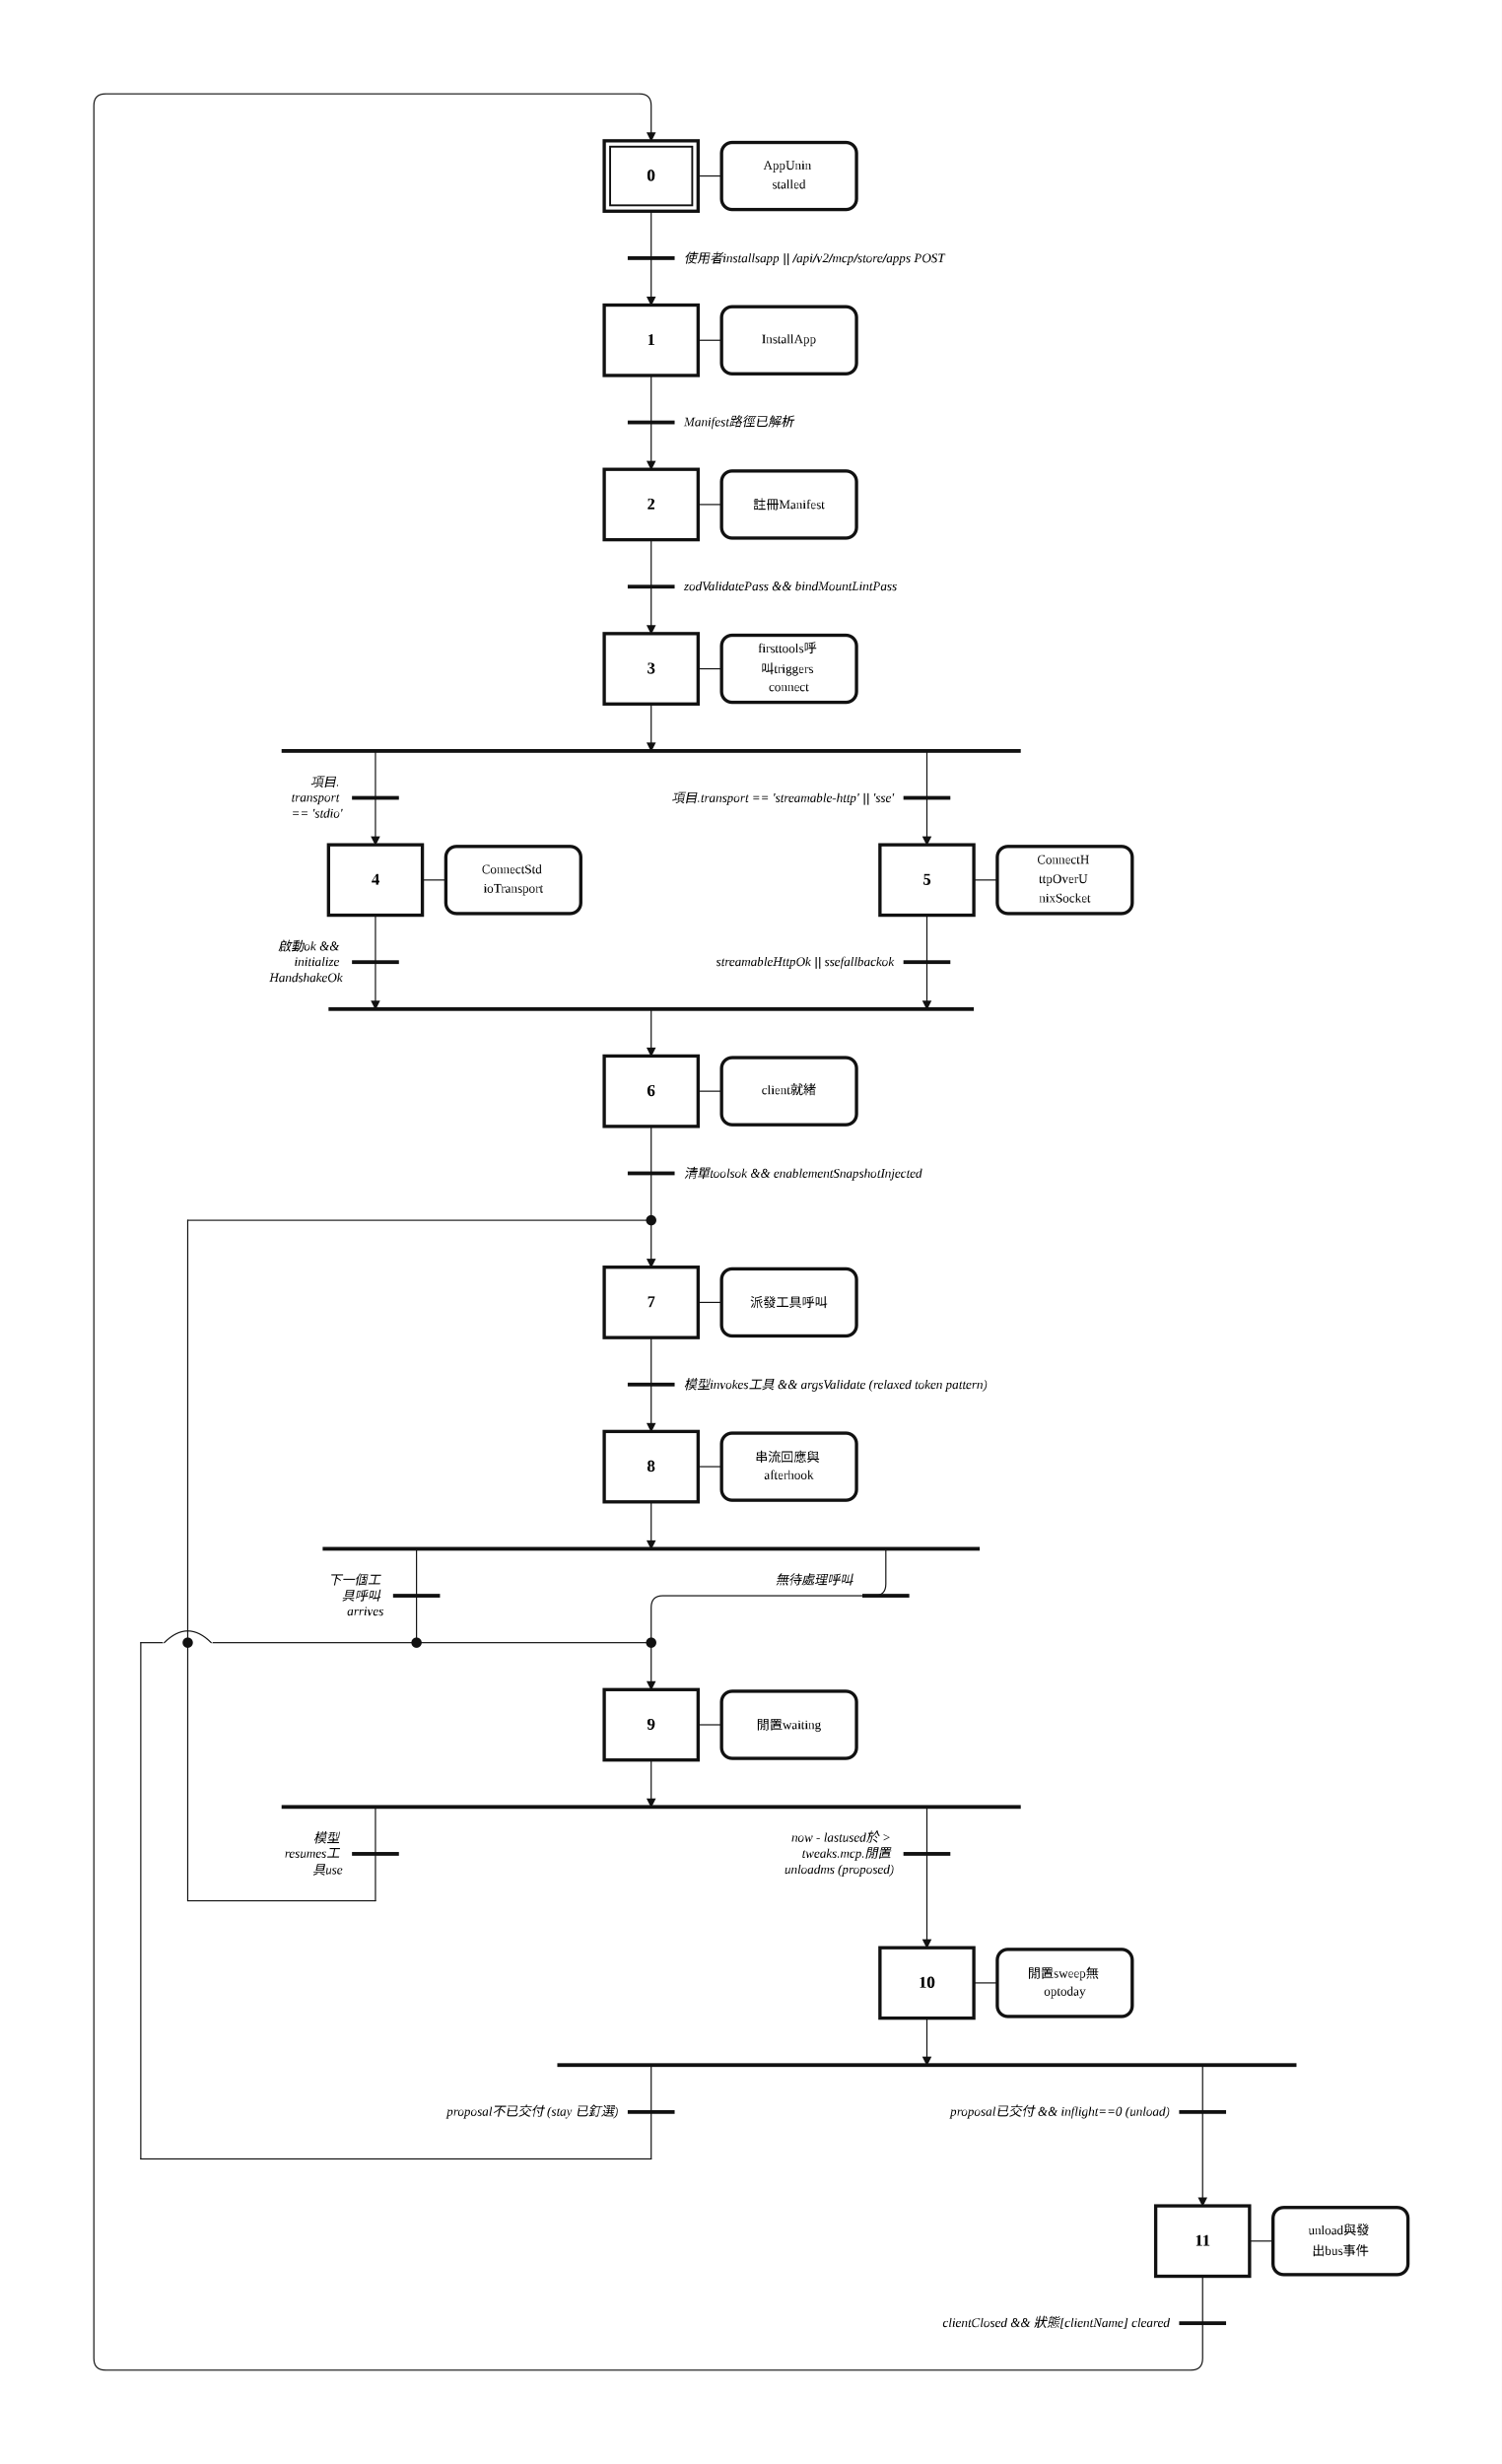
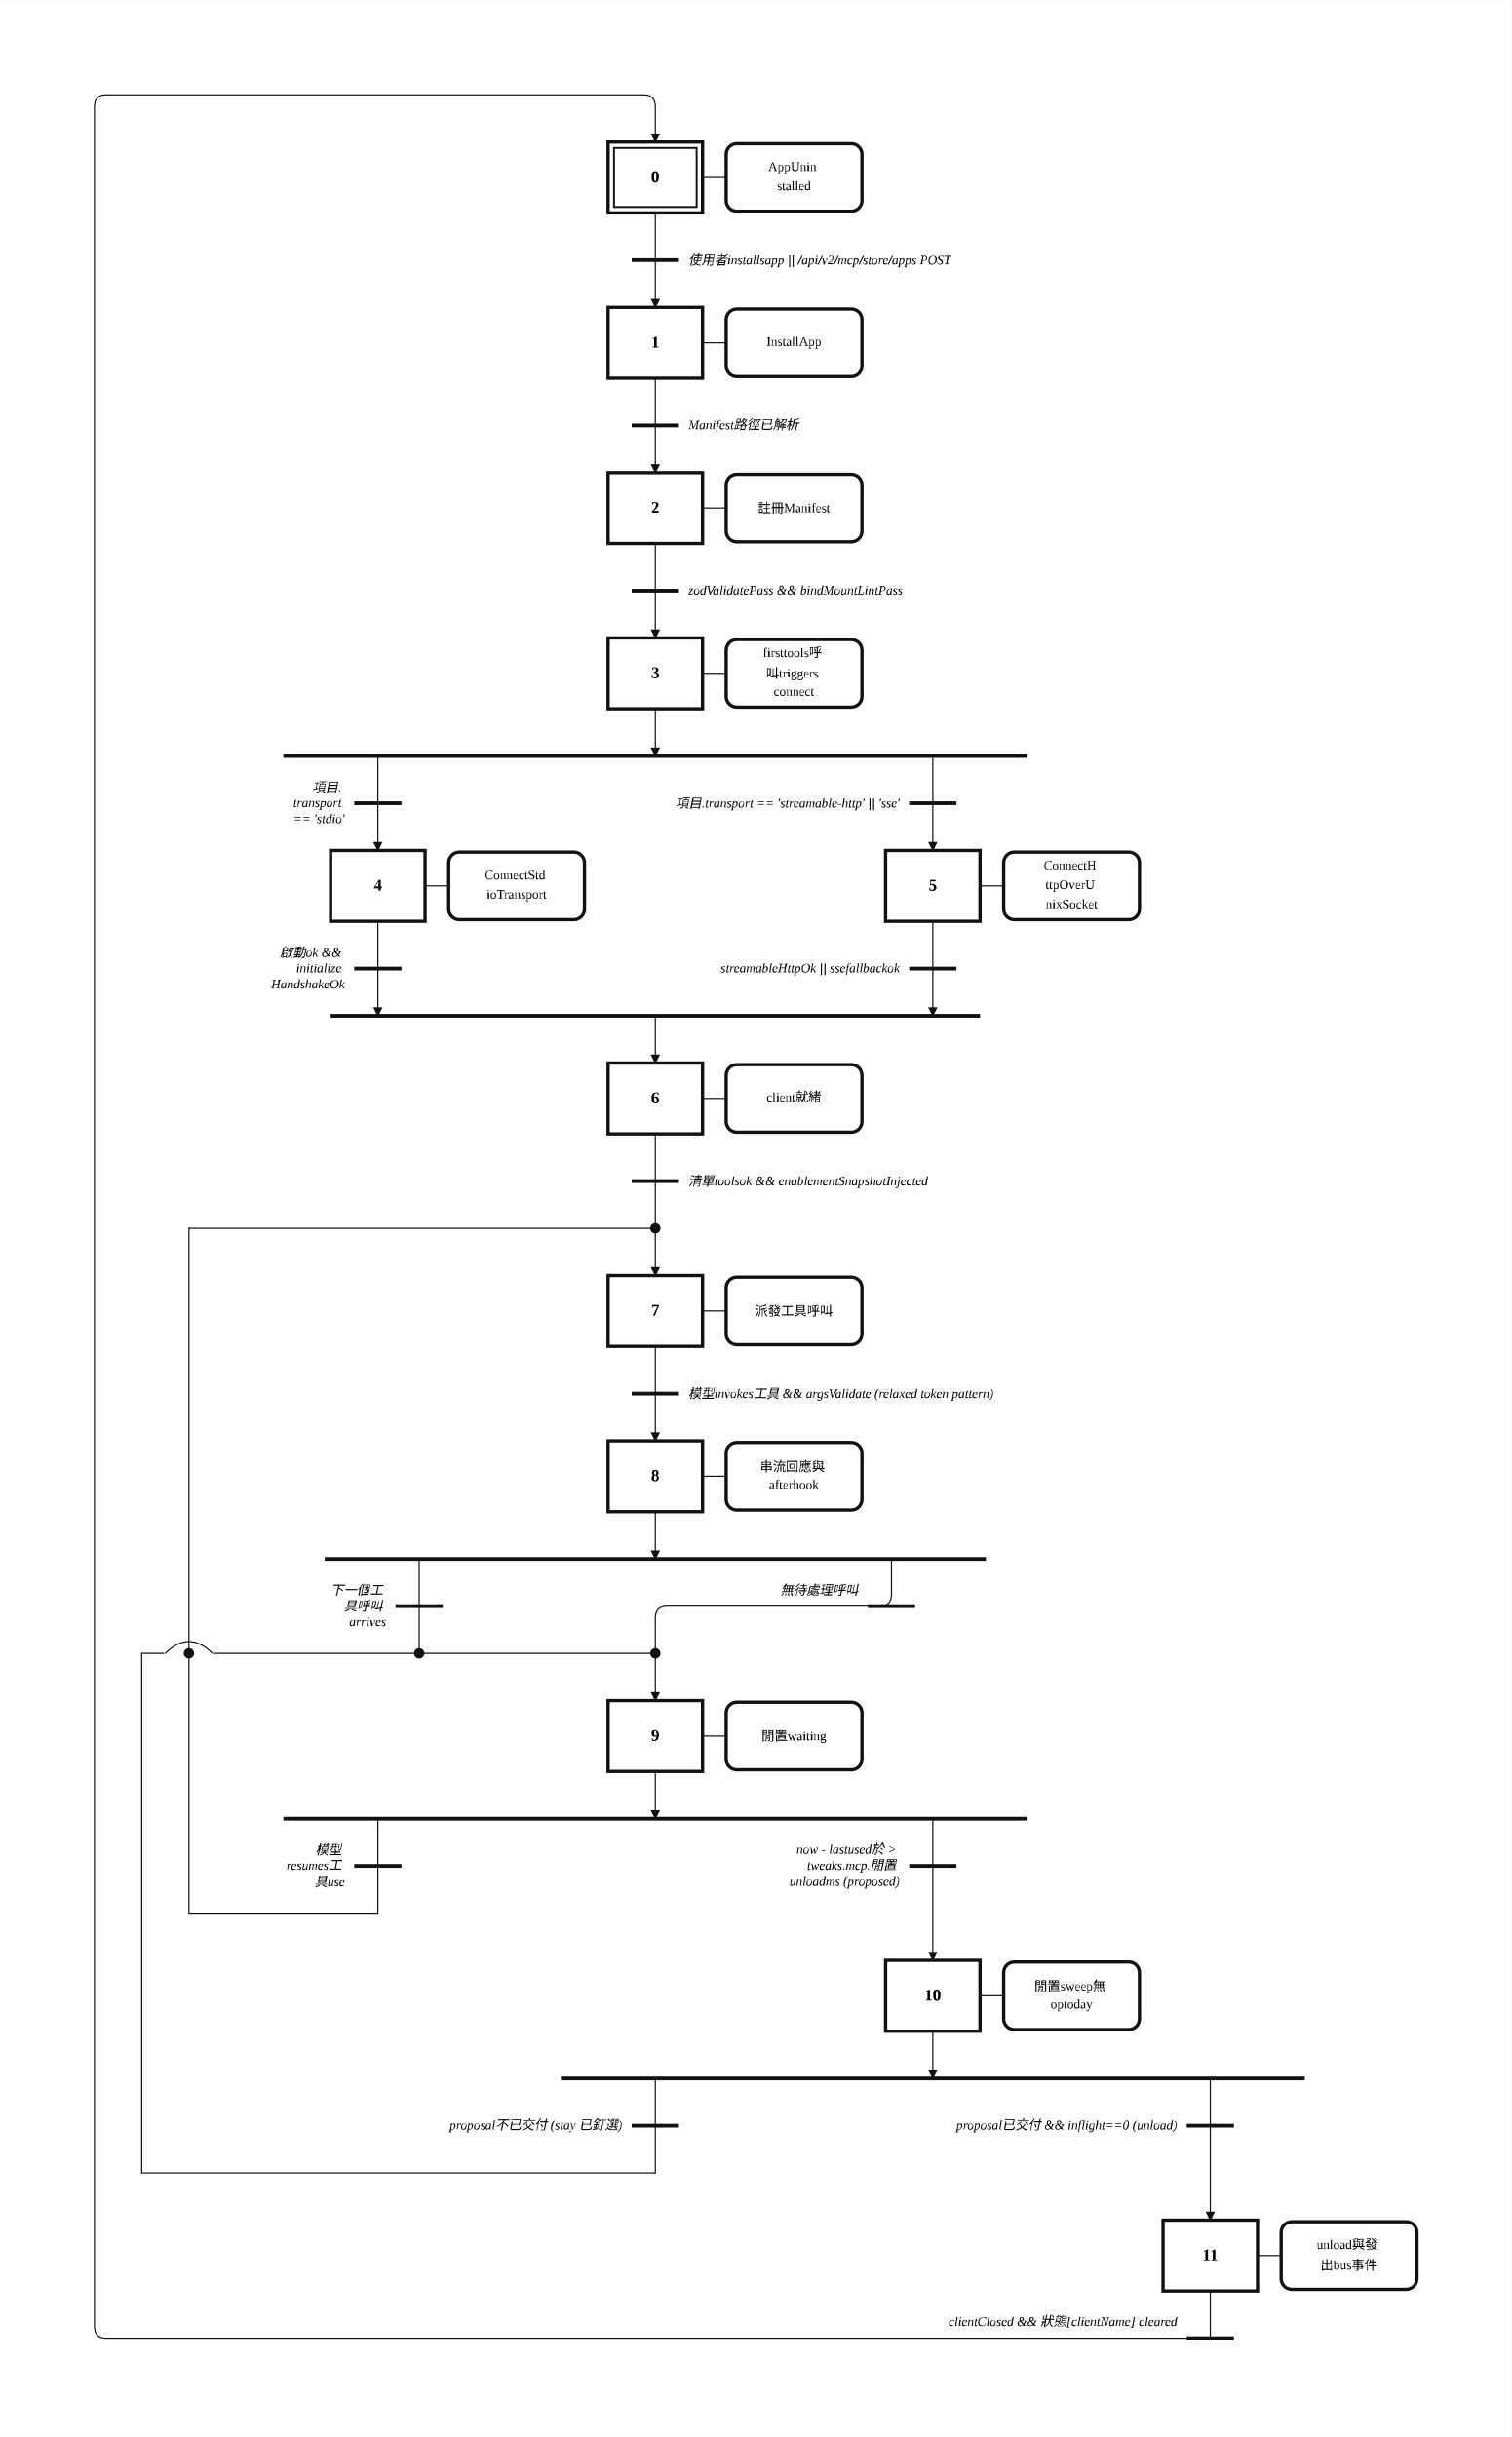
- <svg xmlns="http://www.w3.org/2000/svg" width="1280" height="2100" viewBox="-6.00 -2.00 64.00 105.00" role="img">
+ <svg xmlns="http://www.w3.org/2000/svg" width="1280" height="2064" viewBox="-6.00 -2.00 64.00 103.17" role="img">
  <style>
.step{fill:#fff;stroke:#111;stroke-width:.14}.step-inner{fill:none;stroke:#111;stroke-width:.08}
.action{fill:#fff;stroke:#111;stroke-width:.14}.gate{stroke:#111;stroke-width:.16}
.edge{fill:none;stroke:#111;stroke-width:.05;stroke-linecap:round;stroke-linejoin:round}.edge-arrow{marker-end:url(#arrow)}
.flyover-mask{stroke:#fff;stroke-width:.12;stroke-linecap:round}
.flyover{fill:none;stroke:#111;stroke-width:.05;stroke-linecap:round}
.junction{fill:#111;stroke:#111;stroke-width:0}.branch-junction{fill:#fff;stroke:#111;stroke-width:.08}
.assoc{stroke:#111;stroke-width:.05}.label{font:bold .7px 'Times New Roman', 'BiauKai', 'DFKai-SB', serif;text-anchor:middle;dominant-baseline:middle}
.action-label{font:.55px 'Times New Roman', 'BiauKai', 'DFKai-SB', serif;text-anchor:middle;dominant-baseline:middle}.gate-label{font:italic .55px 'Times New Roman', 'BiauKai', 'DFKai-SB', serif;text-anchor:start;dominant-baseline:middle}.gate-label-left{font:italic .55px 'Times New Roman', 'BiauKai', 'DFKai-SB', serif;text-anchor:end;dominant-baseline:middle}
</style>
  <defs>
    <marker id="arrow" markerWidth="0.4" markerHeight="0.4" refX="0.36" refY="0.2" orient="auto" markerUnits="userSpaceOnUse">
      <path d="M 0 0 L 0.4 0.2 L 0 0.4 z" fill="#111" />
    </marker>
  </defs>
-   <rect x="-6.00" y="-2.00" width="64.00" height="105.00" fill="white" />
+   <rect x="-6.00" y="-2.00" width="64.00" height="103.17" fill="white" />
  <path class="edge edge-arrow" d="M 21.75 48.00 L 21.75 52.00" />
  <path class="edge edge-arrow" d="M 31.75 64.00 L 31.75 65.50 Q 31.75 66.00 31.25 66.00 L 22.25 66.00 Q 21.75 66.00 21.75 66.50 L 21.75 70.00" />
  <path class="edge" d="M 21.75 7.00 L 21.75 9.00" />
  <path class="edge edge-arrow" d="M 21.75 9.00 L 21.75 11.00" />
  <path class="edge" d="M 21.75 14.00 L 21.75 16.00" />
  <path class="edge edge-arrow" d="M 21.75 16.00 L 21.75 18.00" />
  <path class="edge" d="M 21.75 21.00 L 21.75 23.00" />
  <path class="edge edge-arrow" d="M 21.75 23.00 L 21.75 25.00" />
  <path class="edge edge-arrow" d="M 21.75 28.00 L 21.75 30.00" />
  <path class="edge edge-arrow" d="M 10.00 30.00 L 10.00 34.00" />
  <path class="edge edge-arrow" d="M 33.50 30.00 L 33.50 34.00" />
  <path class="edge edge-arrow" d="M 10.00 37.00 L 10.00 41.00" />
  <path class="edge edge-arrow" d="M 21.75 41.00 L 21.75 43.00" />
  <path class="edge edge-arrow" d="M 33.50 37.00 L 33.50 41.00" />
  <path class="edge" d="M 21.75 46.00 L 21.75 48.00" />
  <path class="edge" d="M 21.75 55.00 L 21.75 57.00" />
  <path class="edge edge-arrow" d="M 21.75 57.00 L 21.75 59.00" />
  <path class="edge edge-arrow" d="M 21.75 62.00 L 21.75 64.00" />
  <path class="edge" d="M 11.75 64.00 L 11.75 68.00" />
  <path class="edge" d="M 11.75 68.00 L 2.00 68.00" />
  <path class="edge" d="M 2.00 68.00 L 2.00 50.00" />
  <path class="edge" d="M 2.00 50.00 L 21.75 50.00" />
  <path class="edge edge-arrow" d="M 21.75 73.00 L 21.75 75.00" />
  <path class="edge" d="M 10.00 75.00 L 10.00 79.00" />
  <path class="edge" d="M 10.00 79.00 L 2.00 79.00" />
  <path class="edge" d="M 2.00 79.00 L 2.00 68.00" />
  <path class="edge edge-arrow" d="M 33.50 75.00 L 33.50 81.00" />
  <path class="edge edge-arrow" d="M 33.50 84.00 L 33.50 86.00" />
  <path class="edge" d="M 21.75 86.00 L 21.75 90.00" />
  <path class="edge" d="M 21.75 90.00 L 0.00 90.00" />
  <path class="edge" d="M 0.00 90.00 L 0.00 68.00" />
  <path class="edge" d="M 0.00 68.00 L 2.00 68.00" />
  <path class="edge" d="M 11.75 68.00 L 21.75 68.00" />
  <path class="edge edge-arrow" d="M 45.25 86.00 L 45.25 92.00" />
  <path class="edge" d="M 45.25 95.00 L 45.25 97.00" />
-   <path class="edge edge-arrow" d="M 45.25 97.00 L 45.25 98.50 Q 45.25 99.00 44.75 99.00 L -1.50 99.00 Q -2.00 99.00 -2.00 98.50 L -2.00 2.50 Q -2.00 2.00 -1.50 2.00 L 21.25 2.00 Q 21.75 2.00 21.75 2.50 L 21.75 4.00" />
+   <path class="edge edge-arrow" d="M 45.25 97.00 L -1.50 97.00 Q -2.00 97.00 -2.00 96.50 L -2.00 2.50 Q -2.00 2.00 -1.50 2.00 L 21.25 2.00 Q 21.75 2.00 21.75 2.50 L 21.75 4.00" />
  <rect class="step" x="19.75" y="4.00" width="4.00" height="3.00" />
  <rect class="step-inner" x="20.00" y="4.25" width="3.50" height="2.50" />
  <text class="label" x="21.75" y="5.50">0</text>
  <rect class="step" x="19.75" y="11.00" width="4.00" height="3.00" />
  <text class="label" x="21.75" y="12.50">1</text>
  <rect class="step" x="19.75" y="18.00" width="4.00" height="3.00" />
  <text class="label" x="21.75" y="19.50">2</text>
  <rect class="step" x="19.75" y="25.00" width="4.00" height="3.00" />
  <text class="label" x="21.75" y="26.50">3</text>
  <rect class="step" x="8.00" y="34.00" width="4.00" height="3.00" />
  <text class="label" x="10.00" y="35.50">4</text>
  <rect class="step" x="31.50" y="34.00" width="4.00" height="3.00" />
  <text class="label" x="33.50" y="35.50">5</text>
  <rect class="step" x="19.75" y="43.00" width="4.00" height="3.00" />
  <text class="label" x="21.75" y="44.50">6</text>
  <rect class="step" x="19.75" y="52.00" width="4.00" height="3.00" />
  <text class="label" x="21.75" y="53.50">7</text>
  <rect class="step" x="19.75" y="59.00" width="4.00" height="3.00" />
  <text class="label" x="21.75" y="60.50">8</text>
  <rect class="step" x="19.75" y="70.00" width="4.00" height="3.00" />
  <text class="label" x="21.75" y="71.50">9</text>
  <rect class="step" x="31.50" y="81.00" width="4.00" height="3.00" />
  <text class="label" x="33.50" y="82.50">10</text>
  <rect class="step" x="43.25" y="92.00" width="4.00" height="3.00" />
  <text class="label" x="45.25" y="93.50">11</text>
  <line class="assoc" x1="23.75" y1="5.50" x2="24.75" y2="5.50" />
  <rect class="action" x="24.75" y="4.07" width="5.75" height="2.86" rx="0.45" ry="0.45" />
  <text class="action-label" x="27.62" y="5.09">
    <tspan x="27.62" dy="0">AppUnin</tspan>
    <tspan x="27.62" dy="0.82">stalled</tspan>
  </text>
  <line class="assoc" x1="23.75" y1="12.50" x2="24.75" y2="12.50" />
  <rect class="action" x="24.75" y="11.07" width="5.75" height="2.86" rx="0.45" ry="0.45" />
  <text class="action-label" x="27.62" y="12.50">
    <tspan x="27.62" dy="0">InstallApp</tspan>
  </text>
  <line class="assoc" x1="23.75" y1="19.50" x2="24.75" y2="19.50" />
  <rect class="action" x="24.75" y="18.07" width="5.75" height="2.86" rx="0.45" ry="0.45" />
  <text class="action-label" x="27.62" y="19.50">
    <tspan x="27.62" dy="0">註冊Manifest</tspan>
  </text>
  <line class="assoc" x1="23.75" y1="26.50" x2="24.75" y2="26.50" />
  <rect class="action" x="24.75" y="25.07" width="5.75" height="2.86" rx="0.45" ry="0.45" />
  <text class="action-label" x="27.62" y="25.68">
    <tspan x="27.62" dy="0">firsttools呼</tspan>
    <tspan x="27.62" dy="0.82">叫triggers</tspan>
    <tspan x="27.62" dy="0.82">connect</tspan>
  </text>
  <line class="assoc" x1="12.00" y1="35.50" x2="13.00" y2="35.50" />
  <rect class="action" x="13.00" y="34.07" width="5.75" height="2.86" rx="0.45" ry="0.45" />
  <text class="action-label" x="15.88" y="35.09">
    <tspan x="15.88" dy="0">ConnectStd</tspan>
    <tspan x="15.88" dy="0.82">ioTransport</tspan>
  </text>
  <line class="assoc" x1="35.50" y1="35.50" x2="36.50" y2="35.50" />
  <rect class="action" x="36.50" y="34.07" width="5.75" height="2.86" rx="0.45" ry="0.45" />
  <text class="action-label" x="39.38" y="34.68">
    <tspan x="39.38" dy="0">ConnectH</tspan>
    <tspan x="39.38" dy="0.82">ttpOverU</tspan>
    <tspan x="39.38" dy="0.82">nixSocket</tspan>
  </text>
  <line class="assoc" x1="23.75" y1="44.50" x2="24.75" y2="44.50" />
  <rect class="action" x="24.75" y="43.07" width="5.75" height="2.86" rx="0.45" ry="0.45" />
  <text class="action-label" x="27.62" y="44.50">
    <tspan x="27.62" dy="0">client就緒</tspan>
  </text>
  <line class="assoc" x1="23.75" y1="53.50" x2="24.75" y2="53.50" />
  <rect class="action" x="24.75" y="52.07" width="5.75" height="2.86" rx="0.45" ry="0.45" />
  <text class="action-label" x="27.62" y="53.50">
    <tspan x="27.62" dy="0">派發工具呼叫</tspan>
  </text>
  <line class="assoc" x1="23.75" y1="60.50" x2="24.75" y2="60.50" />
  <rect class="action" x="24.75" y="59.07" width="5.75" height="2.86" rx="0.45" ry="0.45" />
  <text class="action-label" x="27.62" y="60.09">
    <tspan x="27.62" dy="0">串流回應與</tspan>
    <tspan x="27.62" dy="0.82">afterhook</tspan>
  </text>
  <line class="assoc" x1="23.75" y1="71.50" x2="24.75" y2="71.50" />
  <rect class="action" x="24.75" y="70.07" width="5.75" height="2.86" rx="0.45" ry="0.45" />
  <text class="action-label" x="27.62" y="71.50">
    <tspan x="27.62" dy="0">閒置waiting</tspan>
  </text>
  <line class="assoc" x1="35.50" y1="82.50" x2="36.50" y2="82.50" />
  <rect class="action" x="36.50" y="81.07" width="5.75" height="2.86" rx="0.45" ry="0.45" />
  <text class="action-label" x="39.38" y="82.09">
    <tspan x="39.38" dy="0">閒置sweep無</tspan>
    <tspan x="39.38" dy="0.82">optoday</tspan>
  </text>
  <line class="assoc" x1="47.25" y1="93.50" x2="48.25" y2="93.50" />
  <rect class="action" x="48.25" y="92.07" width="5.75" height="2.86" rx="0.45" ry="0.45" />
  <text class="action-label" x="51.12" y="93.09">
    <tspan x="51.12" dy="0">unload與發</tspan>
    <tspan x="51.12" dy="0.82">出bus事件</tspan>
  </text>
  <line class="gate" x1="20.75" y1="9.00" x2="22.75" y2="9.00" />
  <text class="gate-label" x="23.15" y="9.00">
    <tspan x="23.15" dy="0">使用者installsapp || /api/v2/mcp/store/apps POST</tspan>
  </text>
  <line class="gate" x1="20.75" y1="16.00" x2="22.75" y2="16.00" />
  <text class="gate-label" x="23.15" y="16.00">
    <tspan x="23.15" dy="0">Manifest路徑已解析</tspan>
  </text>
  <line class="gate" x1="20.75" y1="23.00" x2="22.75" y2="23.00" />
  <text class="gate-label" x="23.15" y="23.00">
    <tspan x="23.15" dy="0">zodValidatePass &amp;&amp; bindMountLintPass</tspan>
  </text>
  <line class="gate" x1="6.00" y1="30.00" x2="37.50" y2="30.00" />
  <line class="gate" x1="8.00" y1="41.00" x2="35.50" y2="41.00" />
  <line class="gate" x1="20.75" y1="48.00" x2="22.75" y2="48.00" />
  <text class="gate-label" x="23.15" y="48.00">
    <tspan x="23.15" dy="0">清單toolsok &amp;&amp; enablementSnapshotInjected</tspan>
  </text>
  <line class="gate" x1="20.75" y1="57.00" x2="22.75" y2="57.00" />
  <text class="gate-label" x="23.15" y="57.00">
    <tspan x="23.15" dy="0">模型invokes工具 &amp;&amp; argsValidate (relaxed token pattern)</tspan>
  </text>
  <line class="gate" x1="7.75" y1="64.00" x2="35.75" y2="64.00" />
  <line class="gate" x1="6.00" y1="75.00" x2="37.50" y2="75.00" />
  <line class="gate" x1="17.75" y1="86.00" x2="49.25" y2="86.00" />
  <line class="gate" x1="44.25" y1="97.00" x2="46.25" y2="97.00" />
-   <text class="gate-label-left" x="43.85" y="97.00">
+   <text class="gate-label-left" x="43.85" y="96.32">
    <tspan x="43.85" dy="0">clientClosed &amp;&amp; 狀態[clientName] cleared</tspan>
  </text>
  <line class="gate" x1="9.00" y1="32.00" x2="11.00" y2="32.00" />
  <text class="gate-label-left" x="8.60" y="31.32">
    <tspan x="8.60" dy="0">項目.</tspan>
    <tspan x="8.60" dy="0.68">transport</tspan>
    <tspan x="8.60" dy="0.68">== 'stdio'</tspan>
  </text>
  <line class="gate" x1="32.50" y1="32.00" x2="34.50" y2="32.00" />
  <text class="gate-label-left" x="32.10" y="32.00">
    <tspan x="32.10" dy="0">項目.transport == 'streamable-http' || 'sse'</tspan>
  </text>
  <line class="gate" x1="9.00" y1="39.00" x2="11.00" y2="39.00" />
  <text class="gate-label-left" x="8.60" y="38.32">
    <tspan x="8.60" dy="0">啟動ok &amp;&amp;</tspan>
    <tspan x="8.60" dy="0.68">initialize</tspan>
    <tspan x="8.60" dy="0.68">HandshakeOk</tspan>
  </text>
  <line class="gate" x1="32.50" y1="39.00" x2="34.50" y2="39.00" />
  <text class="gate-label-left" x="32.10" y="39.00">
    <tspan x="32.10" dy="0">streamableHttpOk || ssefallbackok</tspan>
  </text>
  <line class="gate" x1="10.75" y1="66.00" x2="12.75" y2="66.00" />
  <text class="gate-label-left" x="10.35" y="65.32">
    <tspan x="10.35" dy="0">下一個工</tspan>
    <tspan x="10.35" dy="0.68">具呼叫</tspan>
    <tspan x="10.35" dy="0.68">arrives</tspan>
  </text>
  <line class="gate" x1="30.75" y1="66.00" x2="32.75" y2="66.00" />
  <text class="gate-label-left" x="30.35" y="65.32">
    <tspan x="30.35" dy="0">無待處理呼叫</tspan>
  </text>
  <line class="gate" x1="9.00" y1="77.00" x2="11.00" y2="77.00" />
  <text class="gate-label-left" x="8.60" y="76.32">
    <tspan x="8.60" dy="0">模型</tspan>
    <tspan x="8.60" dy="0.68">resumes工</tspan>
    <tspan x="8.60" dy="0.68">具use</tspan>
  </text>
  <line class="gate" x1="32.50" y1="77.00" x2="34.50" y2="77.00" />
  <text class="gate-label-left" x="32.10" y="76.32">
    <tspan x="32.10" dy="0">now - lastused於 &gt;</tspan>
    <tspan x="32.10" dy="0.68">tweaks.mcp.閒置</tspan>
    <tspan x="32.10" dy="0.68">unloadms (proposed)</tspan>
  </text>
  <line class="gate" x1="20.75" y1="88.00" x2="22.75" y2="88.00" />
  <text class="gate-label-left" x="20.35" y="88.00">
    <tspan x="20.35" dy="0">proposal不已交付 (stay 已釘選)</tspan>
  </text>
  <line class="gate" x1="44.25" y1="88.00" x2="46.25" y2="88.00" />
  <text class="gate-label-left" x="43.85" y="88.00">
    <tspan x="43.85" dy="0">proposal已交付 &amp;&amp; inflight==0 (unload)</tspan>
  </text>
  <line class="flyover-mask" x1="1.00" y1="68.00" x2="3.00" y2="68.00" />
  <path class="flyover" d="M 1.00 68.00 Q 2.00 67.00 3.00 68.00" />
  <circle class="junction" cx="21.75" cy="50.00" r="0.22" />
  <circle class="junction" cx="21.75" cy="68.00" r="0.22" />
  <circle class="junction" cx="11.75" cy="68.00" r="0.22" />
  <circle class="junction" cx="2.00" cy="68.00" r="0.22" />
</svg>
